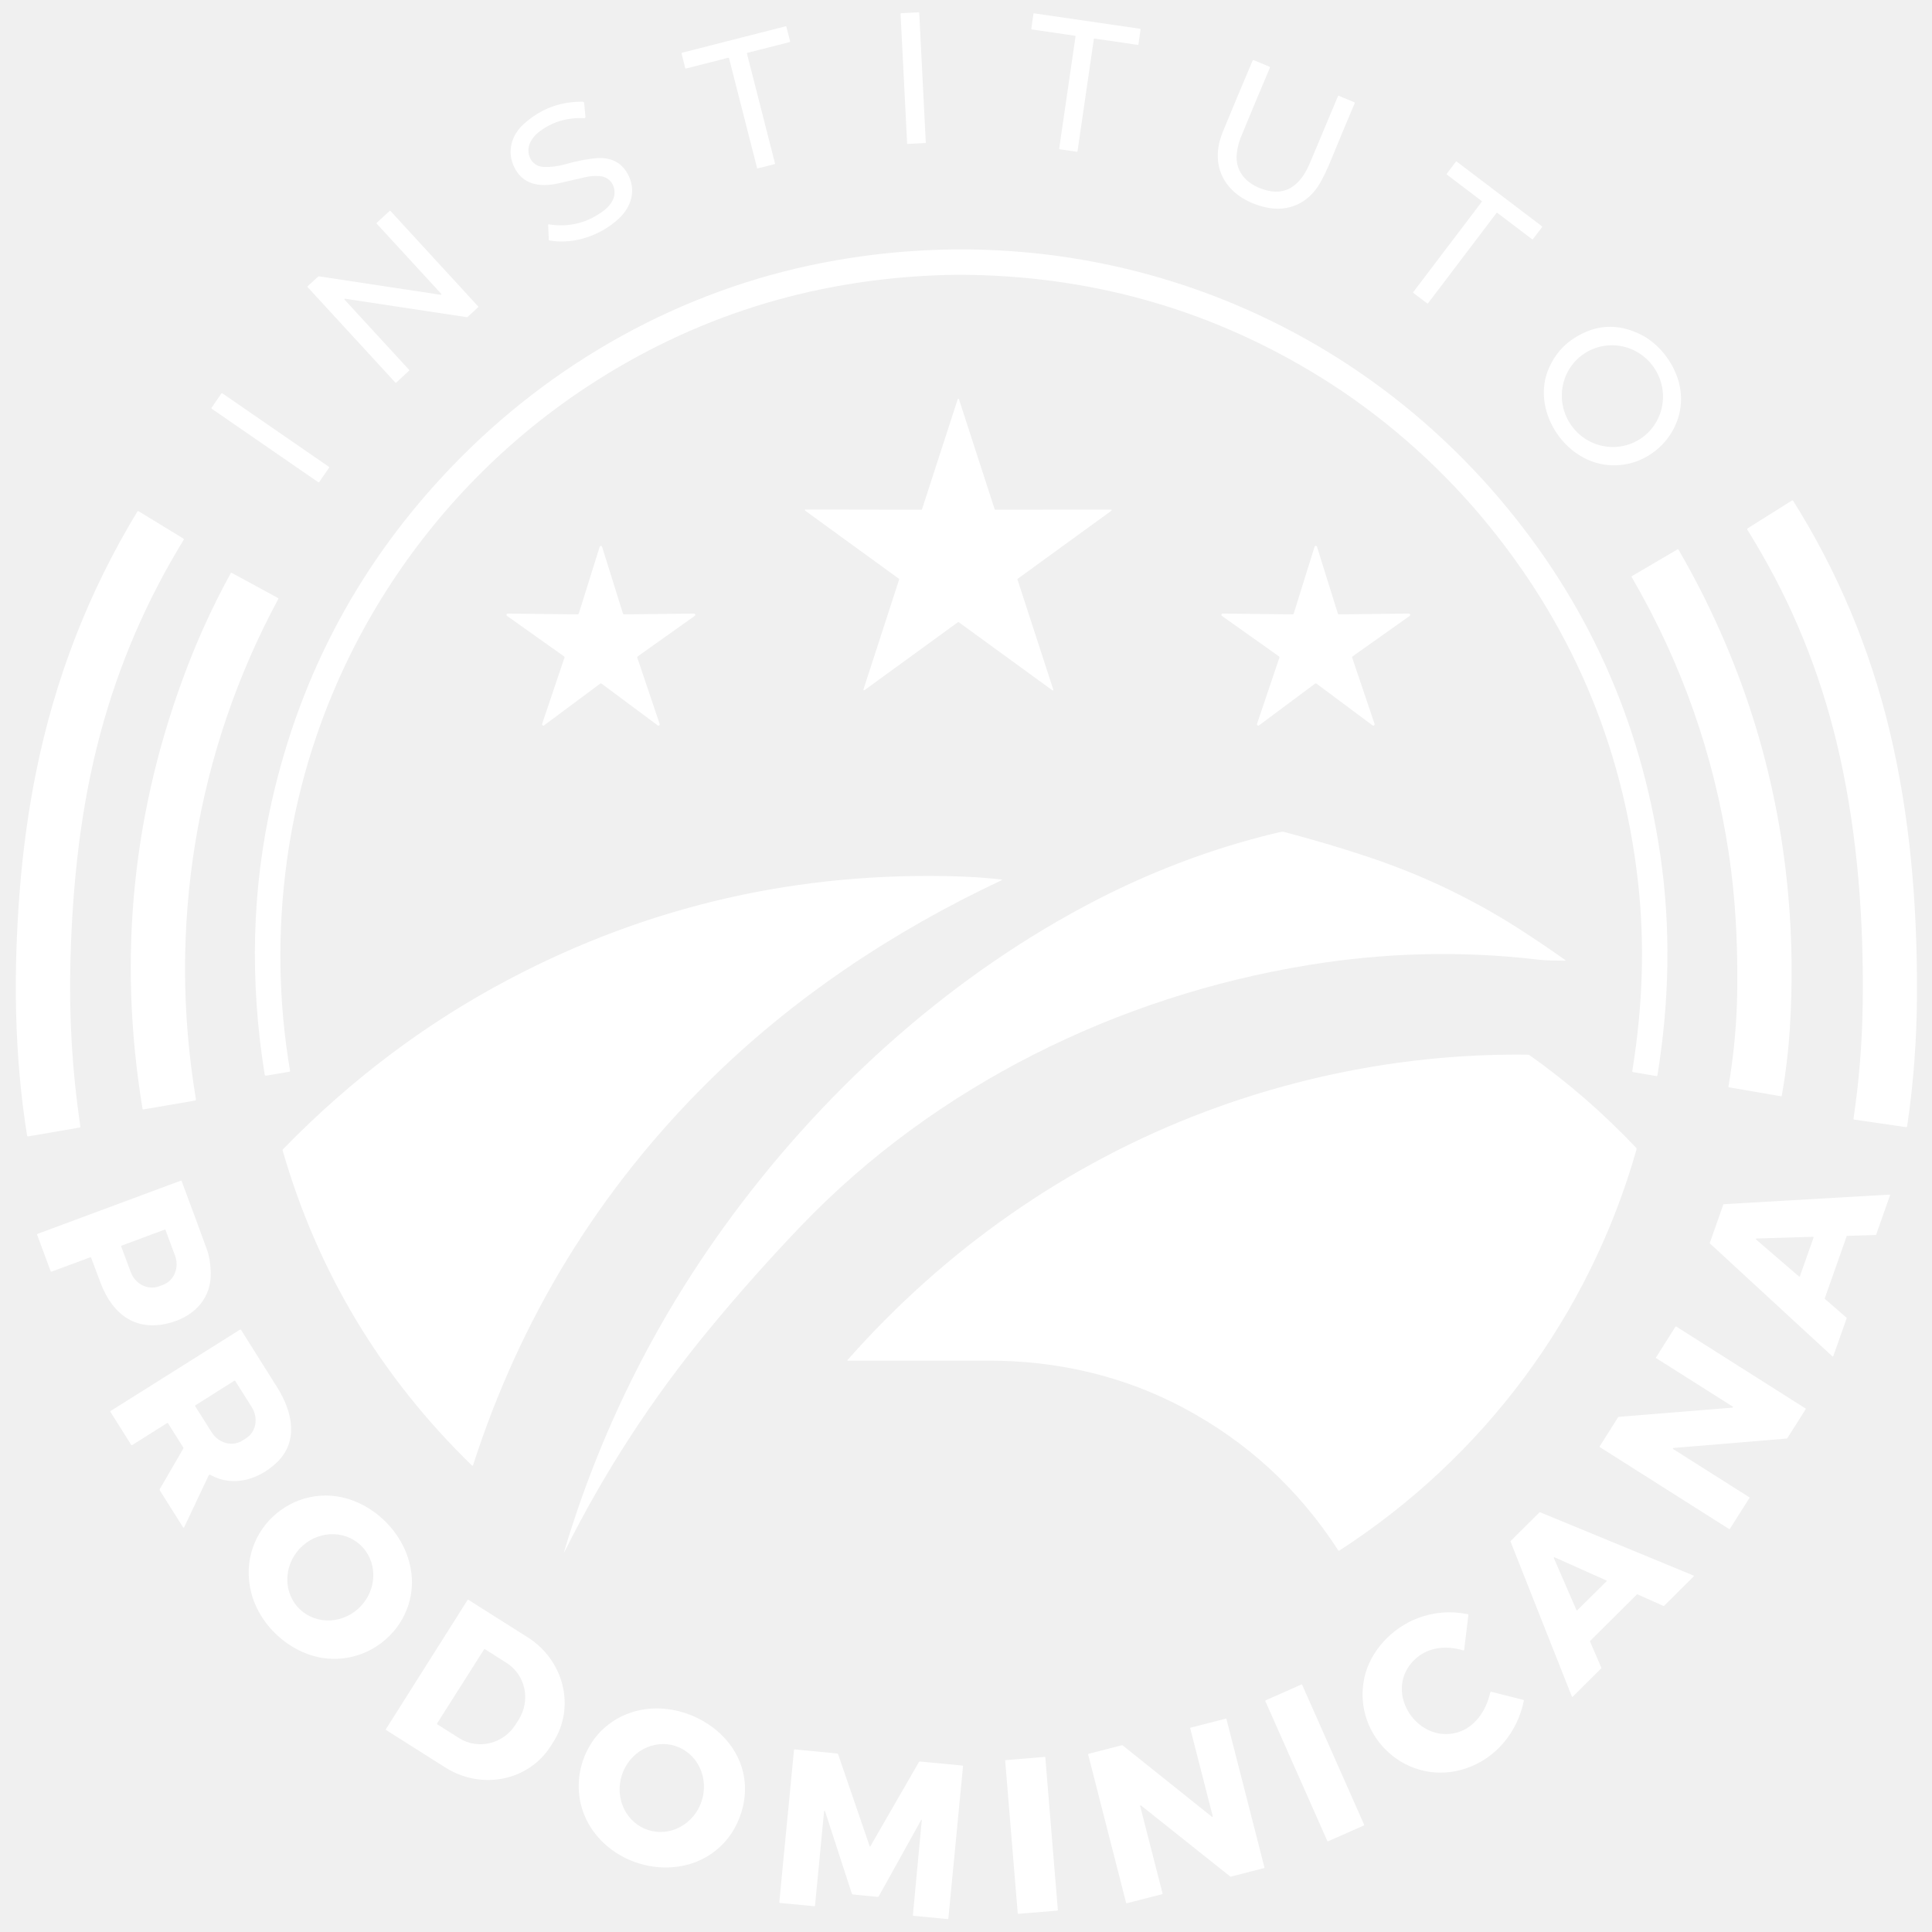
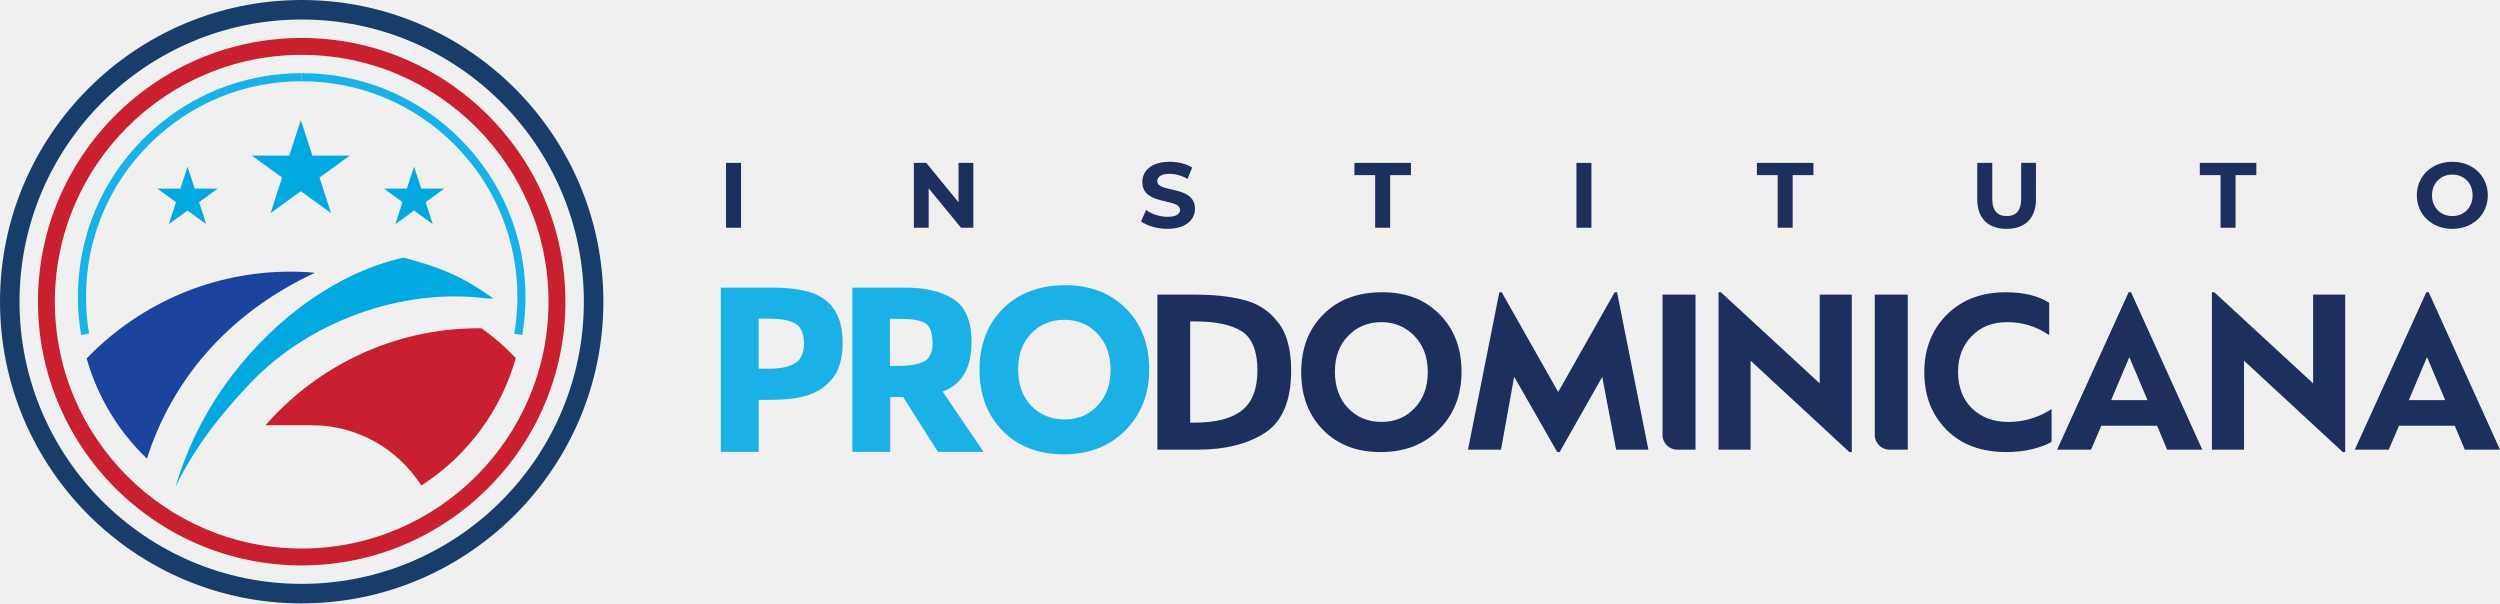
- <svg xmlns="http://www.w3.org/2000/svg" width="1000" height="1000" viewBox="0 0 1000 1000" fill="none">
-   <path d="M475.51 6.377L466.377 6.84C466.231 6.848 466.119 6.971 466.127 7.117L469.527 74.249C469.535 74.394 469.659 74.506 469.804 74.499L478.938 74.036C479.083 74.029 479.195 73.905 479.188 73.76L475.787 6.627C475.78 6.482 475.656 6.37 475.51 6.377Z" fill="white" />
-   <path d="M566.17 20.219L557.715 78.301C557.71 78.341 557.696 78.379 557.676 78.413C557.655 78.447 557.628 78.477 557.596 78.501C557.564 78.525 557.527 78.542 557.488 78.551C557.449 78.561 557.409 78.562 557.37 78.556L548.488 77.246C548.448 77.241 548.41 77.228 548.376 77.207C548.341 77.187 548.312 77.16 548.288 77.127C548.264 77.095 548.247 77.059 548.238 77.02C548.228 76.981 548.227 76.941 548.233 76.901L556.688 18.856C556.694 18.816 556.693 18.776 556.683 18.737C556.674 18.698 556.657 18.662 556.633 18.629C556.61 18.597 556.58 18.57 556.545 18.55C556.511 18.529 556.473 18.516 556.433 18.51L534.051 15.228C534.012 15.223 533.974 15.209 533.939 15.189C533.905 15.168 533.875 15.141 533.851 15.109C533.828 15.077 533.811 15.04 533.801 15.002C533.792 14.963 533.79 14.922 533.797 14.883L534.915 7.165C534.921 7.125 534.934 7.087 534.954 7.053C534.975 7.018 535.002 6.988 535.034 6.965C535.066 6.941 535.103 6.924 535.142 6.915C535.181 6.905 535.221 6.904 535.261 6.91L590.097 14.892C590.136 14.898 590.175 14.911 590.209 14.931C590.243 14.952 590.273 14.979 590.297 15.011C590.321 15.043 590.338 15.08 590.347 15.119C590.356 15.158 590.358 15.198 590.351 15.237L589.242 22.974C589.237 23.013 589.223 23.052 589.203 23.086C589.183 23.12 589.155 23.15 589.123 23.174C589.091 23.198 589.054 23.215 589.016 23.224C588.977 23.233 588.936 23.235 588.897 23.228L566.515 19.965C566.476 19.958 566.435 19.96 566.396 19.969C566.358 19.979 566.321 19.996 566.289 20.019C566.257 20.043 566.229 20.073 566.209 20.107C566.189 20.142 566.175 20.18 566.17 20.219Z" fill="white" />
-   <path d="M386.612 27.703L401.139 84.585C401.159 84.662 401.147 84.743 401.106 84.811C401.065 84.88 400.998 84.929 400.921 84.948L392.221 87.166C392.144 87.186 392.062 87.173 391.994 87.132C391.926 87.092 391.877 87.025 391.858 86.948L377.339 30.112C377.32 30.035 377.271 29.968 377.203 29.927C377.135 29.887 377.053 29.874 376.976 29.894L355.03 35.466C354.953 35.486 354.872 35.473 354.803 35.432C354.735 35.392 354.686 35.325 354.667 35.248L352.767 27.666C352.747 27.589 352.76 27.508 352.801 27.439C352.841 27.371 352.908 27.322 352.985 27.303L406.658 13.603C406.735 13.583 406.816 13.596 406.885 13.636C406.953 13.677 407.002 13.744 407.021 13.821L408.967 21.421C408.986 21.498 408.974 21.58 408.933 21.648C408.892 21.716 408.826 21.765 408.749 21.785L386.83 27.339C386.753 27.358 386.687 27.407 386.646 27.476C386.605 27.544 386.593 27.625 386.612 27.703Z" fill="white" />
-   <path d="M677.942 84.519C682.879 72.865 687.67 61.31 692.561 49.692C692.585 49.632 692.632 49.584 692.692 49.558C692.751 49.533 692.819 49.532 692.879 49.556L700.997 52.928C701.043 52.947 701.085 52.975 701.12 53.01C701.155 53.045 701.182 53.087 701.201 53.134C701.22 53.181 701.229 53.23 701.228 53.281C701.227 53.332 701.217 53.382 701.197 53.428C697.124 62.962 693.039 72.747 688.942 82.783C687.039 87.456 685.164 91.407 683.315 94.638C677.379 105.019 667.024 110.056 654.961 107.283C635.942 102.919 625.006 87.619 632.924 68.283C637.567 56.956 642.682 44.704 648.27 31.529C648.433 31.147 648.703 31.035 649.079 31.192L656.888 34.438C657.27 34.601 657.382 34.871 657.224 35.247C651.958 47.629 646.964 59.577 642.242 71.092C641.188 73.674 640.497 76.431 640.17 79.365C639.006 89.829 646.615 96.329 655.943 98.619C667.288 101.419 673.97 93.91 677.942 84.519Z" fill="white" />
-   <path d="M310.54 91.166C307.953 90.948 305.374 91.142 302.804 91.748C298.071 92.87 293.44 93.93 288.913 94.93C279.186 97.085 270.413 95.512 266.077 86.321C262.359 78.466 264.686 70.067 270.895 64.376C279.562 56.436 289.774 52.524 301.531 52.639C302.047 52.645 302.325 52.903 302.368 53.412L303.022 60.503C303.065 60.982 302.847 61.209 302.368 61.185C293.271 60.73 285.35 63.203 278.604 68.603C276.865 69.997 275.513 71.636 274.55 73.521C271.731 79.057 274.768 86.13 281.395 86.412C285.001 86.563 288.737 86.094 292.604 85.003C298.253 83.409 303.413 82.385 308.086 81.93C316.189 81.142 321.913 84.063 325.259 90.694C329.322 98.757 326.686 107.112 320.431 113.012C311.231 121.703 297.25 126.694 284.468 124.485C284.354 124.464 284.25 124.405 284.174 124.317C284.098 124.23 284.054 124.119 284.05 124.003L283.722 116.403C283.71 116.179 283.816 116.085 284.041 116.121C294.501 117.782 303.983 115.421 312.486 109.039C314.659 107.403 316.831 104.93 317.659 102.321C319.295 97.185 316.186 91.648 310.54 91.166Z" fill="white" />
-   <path d="M774.595 110.229L739.14 156.984C739.092 157.046 739.021 157.087 738.942 157.097C738.864 157.107 738.785 157.086 738.722 157.039L731.549 151.62C731.487 151.572 731.446 151.501 731.436 151.423C731.426 151.344 731.447 151.265 731.495 151.202L766.958 104.448C767.006 104.385 767.027 104.306 767.017 104.227C767.007 104.149 766.966 104.078 766.904 104.029L748.895 90.357C748.832 90.308 748.792 90.237 748.782 90.159C748.771 90.081 748.792 90.001 748.84 89.939L753.558 83.684C753.607 83.622 753.678 83.581 753.756 83.571C753.835 83.561 753.914 83.582 753.977 83.629L798.131 117.139C798.193 117.187 798.234 117.258 798.244 117.336C798.254 117.415 798.233 117.494 798.186 117.557L793.44 123.793C793.392 123.855 793.32 123.896 793.242 123.906C793.164 123.916 793.085 123.895 793.022 123.848L775.013 110.175C774.95 110.127 774.871 110.106 774.793 110.116C774.714 110.127 774.643 110.167 774.595 110.229Z" fill="white" />
-   <path d="M178.332 155.084L211.778 191.448C211.803 191.475 211.822 191.507 211.835 191.542C211.848 191.577 211.854 191.614 211.852 191.651C211.85 191.689 211.841 191.725 211.825 191.759C211.809 191.792 211.787 191.823 211.759 191.848L205.05 198.057C205.023 198.082 204.991 198.101 204.956 198.114C204.921 198.127 204.884 198.133 204.846 198.131C204.809 198.129 204.773 198.12 204.739 198.104C204.705 198.088 204.675 198.066 204.65 198.038L159.196 148.575C159.17 148.547 159.151 148.515 159.138 148.48C159.125 148.445 159.12 148.408 159.121 148.371C159.123 148.334 159.132 148.297 159.148 148.264C159.164 148.23 159.186 148.2 159.214 148.175L164.75 143.093C164.781 143.064 164.819 143.042 164.86 143.029C164.901 143.017 164.944 143.014 164.987 143.02L228.159 152.593C228.217 152.601 228.276 152.592 228.329 152.565C228.381 152.538 228.423 152.496 228.45 152.444C228.477 152.392 228.488 152.333 228.479 152.275C228.471 152.217 228.445 152.163 228.405 152.12L194.959 115.738C194.934 115.711 194.915 115.679 194.902 115.644C194.889 115.609 194.883 115.572 194.885 115.535C194.887 115.497 194.896 115.461 194.912 115.427C194.927 115.394 194.95 115.363 194.977 115.338L201.687 109.157C201.714 109.131 201.746 109.112 201.781 109.099C201.816 109.086 201.853 109.081 201.89 109.082C201.928 109.084 201.964 109.093 201.998 109.109C202.031 109.125 202.062 109.147 202.087 109.175L247.514 158.62C247.539 158.648 247.559 158.68 247.571 158.715C247.584 158.75 247.59 158.787 247.588 158.824C247.586 158.861 247.577 158.898 247.562 158.931C247.546 158.965 247.523 158.995 247.496 159.02L241.95 164.111C241.919 164.14 241.881 164.162 241.84 164.175C241.799 164.187 241.756 164.191 241.714 164.184L178.578 154.611C178.52 154.603 178.46 154.612 178.408 154.639C178.356 154.666 178.313 154.708 178.286 154.76C178.259 154.812 178.249 154.871 178.258 154.929C178.266 154.987 178.292 155.041 178.332 155.084Z" fill="white" />
-   <path d="M426.478 135.892C557.432 110.711 689.323 156.411 775.678 257.565C821.266 310.965 849.172 372.686 859.396 442.729C864.747 479.389 864.25 517.305 857.905 556.474C857.844 556.862 857.62 557.023 857.232 556.956L845.323 554.92C844.972 554.859 844.823 554.653 844.878 554.302C850.411 520.283 851.372 487.456 847.76 455.82C839.669 384.917 812.753 322.202 767.014 267.674C743.523 239.683 714.805 214.556 683.032 194.947C628.323 161.171 568.36 143.62 503.141 142.292C497.099 142.171 491.029 142.235 484.932 142.483C418.829 145.132 358.623 164.262 304.314 199.874C220.15 255.056 162.405 344.892 148.559 445.047C143.493 481.744 144.02 518.177 150.141 554.347C150.155 554.426 150.136 554.508 150.091 554.574C150.045 554.64 149.975 554.686 149.896 554.702L137.769 556.756C137.681 556.77 137.591 556.767 137.504 556.746C137.418 556.726 137.336 556.688 137.265 556.636C137.193 556.583 137.132 556.517 137.086 556.441C137.04 556.365 137.009 556.28 136.996 556.193C129.147 507.241 130.411 459.923 140.787 414.238C155.829 348.02 186.866 290.432 233.896 241.474C285.578 187.665 352.587 150.102 426.478 135.892Z" fill="white" />
-   <path d="M801.86 190.183C804.787 183.704 809.148 178.616 814.941 174.919C825.978 167.889 837.372 167.28 849.123 173.092C858.432 177.701 866.105 187.301 868.932 197.756C875.16 220.801 855.696 242.756 832.378 240.719C809.305 238.701 792.132 211.683 801.86 190.183ZM847.942 227.816C853.914 224.312 858.234 218.551 859.951 211.802C861.668 205.052 860.642 197.867 857.097 191.825C855.342 188.834 853.022 186.214 850.269 184.114C847.516 182.015 844.384 180.477 841.052 179.589C837.72 178.7 834.253 178.479 830.849 178.937C827.445 179.395 824.171 180.524 821.214 182.259C815.241 185.763 810.921 191.524 809.204 198.273C807.487 205.023 808.514 212.208 812.058 218.25C813.813 221.241 816.134 223.861 818.887 225.961C821.64 228.06 824.772 229.598 828.104 230.487C831.436 231.375 834.903 231.596 838.307 231.138C841.71 230.68 844.984 229.551 847.942 227.816Z" fill="white" />
-   <path d="M170.209 241.602L115.103 203.588C114.93 203.468 114.692 203.512 114.572 203.685L109.503 211.034C109.383 211.207 109.427 211.445 109.6 211.565L164.706 249.579C164.879 249.699 165.117 249.656 165.237 249.482L170.306 242.134C170.426 241.96 170.382 241.722 170.209 241.602Z" fill="white" />
-   <path d="M477.222 263.618L495.731 206.564C495.753 206.502 495.794 206.448 495.848 206.41C495.901 206.372 495.966 206.352 496.031 206.352C496.097 206.352 496.161 206.372 496.215 206.41C496.269 206.448 496.31 206.502 496.331 206.564L514.841 263.6C514.861 263.663 514.902 263.718 514.955 263.757C515.009 263.797 515.074 263.818 515.141 263.818L575.068 263.773C575.135 263.773 575.2 263.794 575.254 263.833C575.308 263.872 575.349 263.927 575.37 263.99C575.391 264.054 575.391 264.122 575.372 264.186C575.352 264.25 575.312 264.305 575.259 264.346L526.759 299.582C526.704 299.621 526.663 299.676 526.642 299.74C526.621 299.804 526.62 299.872 526.641 299.936L545.186 356.936C545.21 357.001 545.212 357.072 545.192 357.138C545.173 357.204 545.132 357.261 545.077 357.302C545.022 357.343 544.954 357.365 544.886 357.365C544.817 357.364 544.75 357.342 544.695 357.3L496.222 322.036C496.167 321.995 496.1 321.973 496.031 321.973C495.963 321.973 495.896 321.995 495.841 322.036L447.386 357.282C447.331 357.324 447.264 357.346 447.195 357.347C447.127 357.347 447.06 357.325 447.004 357.284C446.949 357.243 446.908 357.185 446.889 357.119C446.869 357.053 446.871 356.983 446.895 356.918L465.404 299.918C465.424 299.854 465.424 299.785 465.403 299.722C465.381 299.658 465.341 299.603 465.286 299.564L416.741 264.309C416.687 264.269 416.648 264.213 416.628 264.15C416.608 264.086 416.609 264.017 416.63 263.954C416.651 263.891 416.691 263.836 416.745 263.797C416.8 263.757 416.865 263.736 416.931 263.736L476.922 263.836C476.989 263.836 477.054 263.815 477.107 263.776C477.161 263.736 477.201 263.681 477.222 263.618Z" fill="white" />
-   <path d="M928.078 259.146C951.16 295.8 967.869 335.755 978.042 378.155C988.66 422.446 992.405 468.255 992.223 514.673C992.132 537.97 990.439 560.713 987.142 582.9C987.087 583.282 986.869 583.446 986.487 583.391L959.842 579.528C959.484 579.479 959.332 579.276 959.387 578.919C962.272 559.531 963.854 539.797 964.133 519.719C964.723 476.691 961.569 433.428 952.332 391.646C943.999 353.949 930.448 318.837 911.678 286.31C909.387 282.346 906.978 278.313 904.451 274.21C904.257 273.894 904.317 273.637 904.632 273.437L927.569 259.028C927.609 259.002 927.654 258.984 927.702 258.976C927.749 258.968 927.798 258.969 927.845 258.98C927.893 258.991 927.938 259.011 927.978 259.04C928.017 259.068 928.052 259.104 928.078 259.146Z" fill="white" />
-   <path d="M18.653 399.728C28.371 351.446 45.825 306.41 71.062 264.837C71.243 264.534 71.486 264.473 71.789 264.655L94.853 278.719C94.915 278.757 94.969 278.807 95.011 278.866C95.054 278.925 95.085 278.992 95.102 279.063C95.119 279.134 95.121 279.207 95.11 279.279C95.098 279.351 95.073 279.42 95.034 279.482C75.853 310.755 61.507 344.082 51.998 379.464C41.707 417.773 37.544 457.11 36.462 497.119C35.674 526.119 37.383 554.782 41.589 583.11C41.631 583.394 41.51 583.564 41.225 583.619L14.653 588.182C14.283 588.243 14.068 588.091 14.007 587.728C7.353 546.082 6.862 503.6 10.216 460.982C11.895 439.728 14.707 419.31 18.653 399.728Z" fill="white" />
-   <path d="M323.057 317.992L359.211 317.592C359.352 317.588 359.49 317.63 359.605 317.711C359.72 317.792 359.805 317.908 359.849 318.042C359.893 318.176 359.893 318.32 359.848 318.453C359.804 318.587 359.717 318.702 359.602 318.783L330.12 339.71C330.006 339.79 329.921 339.905 329.877 340.038C329.833 340.17 329.832 340.313 329.875 340.446L341.429 374.71C341.477 374.843 341.48 374.988 341.438 375.124C341.396 375.259 341.311 375.377 341.196 375.46C341.082 375.543 340.943 375.586 340.802 375.584C340.66 375.581 340.523 375.533 340.411 375.446L311.402 353.874C311.289 353.789 311.152 353.744 311.011 353.744C310.87 353.744 310.733 353.789 310.62 353.874L281.611 375.446C281.499 375.533 281.362 375.581 281.221 375.584C281.079 375.586 280.941 375.543 280.826 375.46C280.711 375.377 280.627 375.259 280.585 375.124C280.543 374.988 280.546 374.843 280.593 374.71L292.148 340.446C292.191 340.313 292.19 340.17 292.146 340.038C292.102 339.905 292.016 339.79 291.902 339.71L262.42 318.783C262.305 318.702 262.219 318.587 262.174 318.453C262.13 318.32 262.129 318.176 262.173 318.042C262.217 317.908 262.303 317.792 262.418 317.711C262.533 317.63 262.671 317.588 262.811 317.592L298.966 317.992C299.106 317.992 299.243 317.947 299.356 317.864C299.469 317.78 299.552 317.662 299.593 317.528L310.384 283.028C310.424 282.893 310.507 282.775 310.62 282.69C310.733 282.606 310.87 282.561 311.011 282.561C311.152 282.561 311.289 282.606 311.402 282.69C311.515 282.775 311.598 282.893 311.638 283.028L322.429 317.528C322.47 317.662 322.553 317.78 322.666 317.864C322.779 317.947 322.916 317.992 323.057 317.992Z" fill="white" />
-   <path d="M693.103 317.992L729.23 317.583C729.373 317.582 729.512 317.626 729.628 317.709C729.744 317.792 729.831 317.91 729.876 318.046C729.92 318.182 729.92 318.328 729.876 318.464C729.832 318.6 729.746 318.718 729.63 318.801L700.157 339.701C700.04 339.785 699.953 339.905 699.908 340.043C699.864 340.18 699.865 340.328 699.912 340.465L711.466 374.692C711.511 374.828 711.512 374.974 711.469 375.11C711.425 375.246 711.339 375.364 711.224 375.448C711.109 375.532 710.97 375.577 710.827 375.577C710.684 375.577 710.545 375.531 710.43 375.447L681.448 353.874C681.332 353.789 681.192 353.742 681.048 353.742C680.904 353.742 680.764 353.789 680.648 353.874L651.666 375.447C651.551 375.531 651.412 375.577 651.27 375.577C651.127 375.577 650.988 375.532 650.873 375.448C650.757 375.364 650.672 375.246 650.628 375.11C650.584 374.974 650.585 374.828 650.63 374.692L662.185 340.465C662.231 340.328 662.232 340.18 662.188 340.043C662.144 339.905 662.057 339.785 661.939 339.701L632.466 318.801C632.351 318.718 632.265 318.6 632.22 318.464C632.176 318.328 632.177 318.182 632.221 318.046C632.266 317.91 632.352 317.792 632.468 317.709C632.584 317.626 632.724 317.582 632.867 317.583L668.994 317.992C669.137 317.994 669.276 317.949 669.392 317.866C669.508 317.783 669.595 317.665 669.639 317.529L680.403 283.038C680.444 282.898 680.529 282.776 680.645 282.689C680.762 282.602 680.903 282.555 681.048 282.555C681.194 282.555 681.335 282.602 681.451 282.689C681.568 282.776 681.653 282.898 681.694 283.038L692.457 317.529C692.502 317.665 692.588 317.783 692.704 317.866C692.82 317.949 692.96 317.994 693.103 317.992Z" fill="white" />
-   <path d="M894.75 441.238C887.053 390.456 870.314 342.929 844.532 298.656C844.489 298.581 844.477 298.492 844.499 298.409C844.521 298.326 844.576 298.254 844.65 298.211L868.314 284.347C868.352 284.324 868.394 284.309 868.438 284.302C868.482 284.296 868.527 284.298 868.57 284.309C868.613 284.32 868.654 284.34 868.689 284.366C868.725 284.393 868.755 284.427 868.777 284.465C900.892 339.968 919.814 399.359 925.541 462.638C927.644 485.795 927.917 509.341 926.359 533.274C925.638 544.389 924.271 555.665 922.259 567.102C922.251 567.152 922.234 567.2 922.207 567.243C922.181 567.287 922.146 567.325 922.106 567.354C922.065 567.384 922.019 567.405 921.97 567.416C921.922 567.427 921.872 567.429 921.823 567.42L894.914 562.792C894.871 562.786 894.829 562.771 894.792 562.748C894.755 562.725 894.723 562.696 894.697 562.661C894.672 562.627 894.654 562.587 894.644 562.546C894.634 562.504 894.633 562.461 894.641 562.42C897.568 545.371 899.096 528.053 899.223 510.465C899.386 487.292 898.286 464.583 894.75 441.238Z" fill="white" />
-   <path d="M97.305 344.238C103.626 327.88 111.029 311.983 119.514 296.547C119.528 296.52 119.547 296.497 119.571 296.478C119.594 296.459 119.621 296.445 119.649 296.437C119.678 296.429 119.708 296.426 119.738 296.429C119.768 296.432 119.797 296.441 119.823 296.456L143.923 309.547C143.962 309.566 143.996 309.594 144.024 309.627C144.052 309.661 144.073 309.7 144.086 309.743C144.099 309.785 144.103 309.83 144.098 309.874C144.094 309.918 144.08 309.962 144.059 310.001C101.332 389.174 86.505 480.183 101.423 569.01C101.484 569.368 101.335 569.577 100.977 569.638L74.341 574.21C74.008 574.265 73.814 574.125 73.759 573.792C60.765 495.028 68.614 418.51 97.305 344.238Z" fill="white" />
-   <path d="M707.333 443.265C735.66 452.647 762.188 465.21 787.469 481.547C795.075 486.468 802.6 491.556 810.042 496.81C810.448 497.095 810.403 497.238 809.906 497.238C805.124 497.192 800.551 497.238 795.815 496.674C756.682 492.05 717.106 493.001 677.088 499.528C578.406 515.628 484.033 562.128 414.651 634.501C398.282 651.58 382.388 669.462 366.969 688.147C337.739 723.571 312.876 761.792 292.379 802.81C291.882 803.798 291.794 803.765 292.115 802.71C310.321 741.892 338.033 685.771 375.251 634.347C424.179 566.747 488.079 508.228 561.297 469.092C593.969 451.632 627.718 438.822 662.542 430.665C663.288 430.492 663.997 430.438 664.733 430.638C679.557 434.553 693.757 438.762 707.333 443.265Z" fill="white" />
-   <path d="M518.349 455.646C461.831 482.2 409.877 516.955 366.122 560.382C309.825 616.261 269.407 682.246 244.867 758.337C244.74 758.731 244.528 758.782 244.231 758.491C197.116 712.673 164.489 658.407 146.349 595.691C146.3 595.526 146.295 595.351 146.337 595.183C146.378 595.015 146.464 594.861 146.586 594.737C181.519 558.84 220.41 529.585 263.258 506.973C335.864 468.658 413.777 450.888 496.995 453.664C504.255 453.906 511.352 454.434 518.286 455.246C518.77 455.307 518.792 455.44 518.349 455.646Z" fill="white" />
-   <path d="M847.048 595.001C822.63 680.865 768.103 754.21 693.176 802.619C693.138 802.644 693.096 802.662 693.052 802.67C693.008 802.679 692.962 802.679 692.918 802.669C692.874 802.66 692.832 802.642 692.795 802.616C692.758 802.59 692.727 802.557 692.703 802.519C672.23 770.822 645.46 746.189 612.394 728.619C581.63 712.274 547.421 704.228 511.848 704.274C487.945 704.31 463.606 704.316 438.83 704.292C438.79 704.291 438.752 704.279 438.719 704.257C438.686 704.235 438.659 704.204 438.643 704.168C438.627 704.132 438.621 704.092 438.627 704.053C438.633 704.013 438.65 703.976 438.676 703.946C489.276 646.637 552.394 602.301 623.721 575.455C677.021 555.392 734.057 545.155 790.894 545.91C791.203 545.916 791.485 546.01 791.739 546.192C811.46 560.155 829.818 576.104 846.812 594.037C847.073 594.316 847.151 594.637 847.048 595.001Z" fill="white" />
-   <path d="M47.194 651.037C47.155 650.934 47.077 650.85 46.977 650.804C46.876 650.758 46.761 650.754 46.658 650.792L26.758 658.174C26.65 658.214 26.53 658.209 26.424 658.159C26.318 658.11 26.236 658.02 26.194 657.91L19.24 639.21C19.219 639.154 19.209 639.094 19.211 639.034C19.213 638.975 19.227 638.916 19.251 638.862C19.276 638.808 19.311 638.759 19.354 638.719C19.397 638.679 19.448 638.648 19.503 638.628L93.712 611.065C93.758 611.047 93.809 611.049 93.855 611.069C93.9 611.09 93.937 611.127 93.958 611.174C98.34 622.871 102.727 634.743 107.121 646.792C108.267 649.925 108.921 653.795 109.085 658.401C109.549 671.465 101.203 680.728 89.067 684.383C70.831 689.883 58.412 680.719 52.103 664.137C50.388 659.64 48.752 655.274 47.194 651.037ZM85.203 636.456L62.967 644.728C62.921 644.744 62.879 644.77 62.843 644.802C62.807 644.835 62.779 644.875 62.758 644.919C62.738 644.963 62.727 645.01 62.725 645.059C62.723 645.107 62.731 645.156 62.749 645.201L67.694 658.483C68.799 661.454 70.963 663.894 73.709 665.264C76.456 666.635 79.56 666.825 82.34 665.792L84.303 665.065C85.68 664.552 86.935 663.755 87.997 662.718C89.059 661.682 89.908 660.426 90.494 659.023C91.08 657.62 91.392 656.097 91.412 654.541C91.432 652.985 91.161 651.427 90.612 649.956L85.676 636.674C85.66 636.628 85.635 636.586 85.602 636.55C85.569 636.514 85.53 636.485 85.486 636.465C85.442 636.445 85.394 636.433 85.345 636.432C85.297 636.43 85.249 636.438 85.203 636.456Z" fill="white" />
-   <path d="M955.825 639.884L944.498 672.02C944.479 672.074 944.476 672.132 944.491 672.187C944.505 672.243 944.537 672.292 944.58 672.329L955.743 682.029C955.787 682.066 955.818 682.116 955.832 682.171C955.847 682.226 955.845 682.285 955.825 682.338L948.907 701.938C948.892 701.983 948.865 702.023 948.83 702.055C948.794 702.087 948.752 702.11 948.705 702.12C948.659 702.131 948.611 702.13 948.565 702.118C948.519 702.105 948.477 702.081 948.444 702.047L885.062 643.62C885.022 643.583 884.994 643.534 884.981 643.481C884.968 643.428 884.971 643.372 884.989 643.32L891.98 623.475C892 623.423 892.034 623.378 892.08 623.345C892.125 623.313 892.179 623.295 892.234 623.293L977.98 618.338C978.026 618.336 978.072 618.345 978.114 618.364C978.156 618.384 978.192 618.413 978.22 618.45C978.248 618.487 978.266 618.53 978.273 618.575C978.281 618.621 978.277 618.667 978.262 618.711L971.098 639.047C971.08 639.101 971.046 639.148 971 639.182C970.955 639.216 970.9 639.236 970.844 639.238L956.08 639.693C956.023 639.695 955.969 639.715 955.923 639.749C955.878 639.783 955.844 639.83 955.825 639.884ZM931.134 660.684C931.173 660.716 931.219 660.738 931.268 660.749C931.317 660.76 931.367 660.758 931.416 660.745C931.464 660.731 931.508 660.706 931.545 660.672C931.581 660.638 931.609 660.595 931.625 660.547L938.698 640.575C938.714 640.528 938.719 640.477 938.711 640.428C938.704 640.379 938.684 640.332 938.655 640.292C938.625 640.252 938.587 640.219 938.542 640.197C938.497 640.175 938.448 640.164 938.398 640.166L909.171 641.056C909.11 641.06 909.052 641.081 909.003 641.118C908.955 641.154 908.918 641.204 908.898 641.261C908.877 641.319 908.874 641.381 908.889 641.44C908.903 641.499 908.935 641.552 908.98 641.593L931.134 660.684Z" fill="white" />
-   <path d="M896.839 728.038L857.257 702.992C857.223 702.971 857.194 702.943 857.171 702.91C857.148 702.878 857.132 702.841 857.124 702.802C857.115 702.763 857.115 702.723 857.122 702.684C857.129 702.645 857.144 702.607 857.166 702.574L867.202 686.71C867.223 686.677 867.251 686.648 867.284 686.625C867.316 686.602 867.353 686.586 867.392 686.577C867.431 686.569 867.471 686.568 867.51 686.575C867.55 686.583 867.587 686.598 867.62 686.619L934.511 729.01C934.545 729.032 934.574 729.059 934.597 729.092C934.62 729.125 934.636 729.161 934.644 729.2C934.653 729.239 934.654 729.28 934.646 729.319C934.639 729.358 934.624 729.395 934.602 729.428L925.084 744.447C925.059 744.485 925.026 744.518 924.986 744.541C924.947 744.565 924.902 744.579 924.857 744.583L866.148 749.465C866.084 749.469 866.024 749.494 865.976 749.535C865.927 749.576 865.893 749.631 865.878 749.692C865.862 749.754 865.867 749.819 865.891 749.878C865.915 749.936 865.957 749.986 866.011 750.019L905.402 774.956C905.436 774.977 905.465 775.005 905.488 775.037C905.511 775.07 905.527 775.107 905.535 775.146C905.544 775.185 905.544 775.225 905.537 775.264C905.53 775.303 905.515 775.341 905.493 775.374L895.384 791.319C895.363 791.353 895.335 791.382 895.302 791.405C895.27 791.428 895.233 791.444 895.194 791.453C895.155 791.461 895.115 791.462 895.076 791.454C895.036 791.447 894.999 791.432 894.966 791.41L828.093 749.038C828.059 749.016 828.03 748.989 828.007 748.956C827.985 748.923 827.968 748.886 827.96 748.848C827.951 748.809 827.951 748.768 827.958 748.729C827.965 748.69 827.98 748.653 828.002 748.619L837.566 733.501C837.591 733.463 837.624 733.43 837.664 733.407C837.703 733.383 837.747 733.369 837.793 733.365L896.702 728.592C896.765 728.588 896.826 728.563 896.874 728.522C896.923 728.481 896.957 728.426 896.972 728.364C896.987 728.303 896.983 728.238 896.959 728.179C896.935 728.121 896.893 728.071 896.839 728.038Z" fill="white" />
-   <path d="M107.975 763.737L95.329 790.501C95.303 790.555 95.263 790.601 95.212 790.635C95.161 790.668 95.103 790.687 95.042 790.69C94.982 790.693 94.921 790.679 94.868 790.651C94.815 790.622 94.77 790.58 94.739 790.528L82.73 771.437C82.664 771.33 82.628 771.207 82.626 771.082C82.625 770.957 82.657 770.835 82.721 770.728L94.802 749.891C94.954 749.637 94.951 749.382 94.793 749.128L87.002 736.719C86.947 736.631 86.859 736.57 86.757 736.548C86.654 736.525 86.547 736.544 86.457 736.601L68.448 747.955C68.217 748.094 68.029 748.052 67.884 747.828L57.193 730.837C57.165 730.793 57.145 730.745 57.136 730.694C57.126 730.643 57.127 730.59 57.138 730.539C57.149 730.489 57.17 730.441 57.2 730.398C57.229 730.355 57.267 730.319 57.311 730.291L124.248 688.201C124.33 688.15 124.428 688.134 124.522 688.156C124.616 688.178 124.697 688.237 124.748 688.319C130.911 698.125 137.175 708.085 143.539 718.201C151.266 730.501 154.893 746.001 143.157 757.091C133.866 765.855 120.675 769.928 108.92 763.428C108.496 763.198 108.181 763.301 107.975 763.737ZM121.266 714.673L101.148 727.391C101.109 727.416 101.076 727.449 101.05 727.486C101.024 727.524 101.006 727.567 100.997 727.611C100.988 727.656 100.987 727.703 100.996 727.747C101.005 727.792 101.022 727.835 101.048 727.873L109.611 741.419C111.319 744.118 113.945 746.082 116.911 746.878C119.878 747.674 122.942 747.238 125.43 745.664L127.366 744.446C128.599 743.667 129.653 742.632 130.468 741.4C131.283 740.169 131.844 738.764 132.117 737.268C132.391 735.771 132.372 734.211 132.062 732.677C131.752 731.143 131.157 729.665 130.311 728.328L121.748 714.782C121.724 714.743 121.692 714.709 121.655 714.682C121.617 714.656 121.575 714.637 121.53 714.626C121.485 714.616 121.438 714.615 121.393 714.623C121.348 714.631 121.305 714.648 121.266 714.673Z" fill="white" />
-   <path d="M186.122 778.128C200.085 784.71 211.131 798.628 212.958 814.428C215.858 839.473 194.412 860.555 169.694 858.473C151.494 856.946 134.676 842.201 130.103 824.619C121.431 791.282 154.867 763.382 186.122 778.128ZM155.38 833.133C157.467 835.079 159.937 836.574 162.648 837.532C165.359 838.49 168.259 838.892 171.182 838.716C174.105 838.54 176.993 837.789 179.683 836.505C182.373 835.222 184.81 833.432 186.857 831.237C188.904 829.042 190.52 826.485 191.613 823.712C192.705 820.94 193.253 818.006 193.225 815.078C193.197 812.149 192.593 809.285 191.448 806.647C190.304 804.009 188.641 801.65 186.554 799.704C184.467 797.758 181.998 796.264 179.286 795.306C176.575 794.348 173.675 793.946 170.752 794.122C167.829 794.298 164.941 795.049 162.251 796.332C159.561 797.615 157.124 799.406 155.077 801.601C153.03 803.796 151.414 806.353 150.321 809.125C149.229 811.898 148.681 814.832 148.709 817.76C148.738 820.688 149.341 823.553 150.486 826.191C151.63 828.828 153.294 831.188 155.38 833.133Z" fill="white" />
-   <path d="M823.013 849.657L828.849 863.212C828.873 863.264 828.88 863.323 828.87 863.379C828.86 863.436 828.834 863.488 828.795 863.53L814.058 878.203C814.024 878.236 813.982 878.26 813.936 878.274C813.89 878.287 813.842 878.289 813.795 878.279C813.749 878.269 813.705 878.248 813.668 878.217C813.632 878.186 813.603 878.147 813.586 878.103L781.858 797.93C781.836 797.877 781.83 797.818 781.842 797.761C781.853 797.705 781.881 797.653 781.922 797.612L796.831 782.803C796.872 782.762 796.924 782.734 796.98 782.722C797.037 782.711 797.096 782.717 797.149 782.739L876.54 815.494C876.584 815.512 876.622 815.542 876.652 815.579C876.682 815.616 876.702 815.659 876.711 815.706C876.72 815.753 876.717 815.801 876.703 815.846C876.689 815.892 876.665 815.933 876.631 815.966L861.331 831.175C861.288 831.217 861.234 831.244 861.176 831.254C861.117 831.264 861.057 831.255 861.004 831.23L847.558 825.239C847.505 825.214 847.445 825.205 847.386 825.215C847.328 825.225 847.273 825.252 847.231 825.294L823.067 849.339C823.028 849.381 823.002 849.433 822.992 849.49C822.982 849.547 822.989 849.605 823.013 849.657ZM815.958 833.366C815.976 833.407 816.004 833.443 816.039 833.471C816.074 833.499 816.115 833.518 816.159 833.526C816.203 833.534 816.249 833.531 816.291 833.518C816.334 833.504 816.373 833.48 816.404 833.448L831.531 818.475C831.561 818.444 831.583 818.406 831.596 818.365C831.608 818.323 831.61 818.279 831.602 818.236C831.594 818.194 831.576 818.153 831.55 818.119C831.523 818.085 831.489 818.057 831.449 818.039L804.622 806.048C804.571 806.024 804.514 806.016 804.458 806.025C804.403 806.035 804.351 806.062 804.311 806.101C804.272 806.141 804.245 806.193 804.236 806.248C804.226 806.304 804.234 806.361 804.258 806.412L815.958 833.366Z" fill="white" />
-   <path d="M242.022 828.128C242.06 828.067 242.12 828.023 242.19 828.006C242.26 827.989 242.334 828 242.395 828.037L273.168 847.492C277.622 850.307 281.501 853.937 284.583 858.172C287.665 862.408 289.89 867.166 291.131 872.176C292.372 877.187 292.605 882.35 291.816 887.372C291.026 892.394 289.231 897.177 286.532 901.446L285.032 903.81C282.333 908.08 278.783 911.753 274.585 914.621C270.387 917.488 265.622 919.493 260.564 920.521C255.506 921.55 250.252 921.581 245.104 920.613C239.956 919.646 235.013 917.698 230.559 914.882L199.795 895.428C199.736 895.389 199.694 895.328 199.678 895.258C199.663 895.189 199.676 895.116 199.713 895.055L242.022 828.128ZM250.532 853.764L226.268 891.992C226.241 892.034 226.223 892.081 226.214 892.131C226.205 892.18 226.207 892.231 226.218 892.28C226.229 892.329 226.249 892.375 226.278 892.416C226.307 892.457 226.344 892.492 226.386 892.519L237.586 899.628C242.282 902.608 248.002 903.55 253.486 902.247C258.971 900.945 263.771 897.504 266.832 892.682L268.422 890.182C269.939 887.794 270.982 885.138 271.492 882.366C272.002 879.595 271.97 876.762 271.397 874.029C270.823 871.296 269.721 868.717 268.151 866.44C266.582 864.162 264.576 862.231 262.25 860.755L251.059 853.646C251.016 853.619 250.969 853.601 250.92 853.592C250.87 853.584 250.82 853.585 250.771 853.596C250.722 853.607 250.675 853.627 250.634 853.656C250.593 853.685 250.558 853.722 250.532 853.764Z" fill="white" />
-   <path d="M730.387 860.957C716.932 877.175 733.923 902.22 753.996 896.811C763.377 894.284 769.341 885.275 771.341 876.029C771.354 875.967 771.379 875.908 771.415 875.856C771.451 875.804 771.498 875.76 771.553 875.726C771.607 875.692 771.668 875.669 771.731 875.659C771.795 875.648 771.86 875.651 771.923 875.666L788.486 879.866C788.576 879.887 788.654 879.943 788.703 880.021C788.752 880.099 788.769 880.194 788.75 880.284C785.468 896.329 774.632 909.857 759.05 915.22C728.823 925.62 699.841 899.011 706.123 868.711C709.068 854.52 720.668 842.429 734.15 837.439C742.441 834.372 750.968 833.726 759.732 835.502C759.826 835.522 759.91 835.577 759.966 835.654C760.021 835.732 760.045 835.827 760.032 835.92L757.859 853.848C757.817 854.187 757.632 854.308 757.305 854.211C747.377 851.275 737.15 852.811 730.387 860.957Z" fill="white" />
-   <path d="M673.642 871.875L655.041 880.117C654.917 880.172 654.861 880.317 654.916 880.441L687.047 952.95C687.102 953.074 687.247 953.13 687.371 953.075L705.972 944.832C706.096 944.777 706.152 944.632 706.097 944.508L673.966 872C673.911 871.876 673.766 871.82 673.642 871.875Z" fill="white" />
-   <path d="M312.259 894.864C341.896 867.755 396.196 896.628 383.814 937.791C378.859 954.246 365.123 965.237 347.932 966.482C321.777 968.382 296.85 947.773 299.759 920.11C300.741 910.755 305.323 901.21 312.259 894.864ZM335.438 947.206C340.913 948.995 346.912 948.422 352.116 945.611C357.319 942.801 361.301 937.985 363.185 932.221C364.117 929.367 364.507 926.366 364.332 923.391C364.156 920.415 363.418 917.522 362.161 914.877C360.904 912.233 359.151 909.888 357.004 907.977C354.856 906.067 352.355 904.627 349.644 903.741C344.169 901.952 338.17 902.525 332.967 905.335C327.763 908.145 323.782 912.962 321.898 918.726C320.965 921.58 320.575 924.58 320.751 927.556C320.926 930.532 321.664 933.425 322.921 936.069C324.179 938.714 325.931 941.058 328.079 942.969C330.226 944.88 332.727 946.32 335.438 947.206Z" fill="white" />
-   <path d="M601.533 980.418L583.224 985.118C583.187 985.128 583.149 985.13 583.111 985.125C583.073 985.12 583.036 985.107 583.003 985.087C582.971 985.068 582.942 985.042 582.919 985.012C582.896 984.981 582.879 984.946 582.87 984.909L563.224 908.118C563.215 908.081 563.212 908.043 563.218 908.005C563.223 907.967 563.236 907.931 563.255 907.898C563.275 907.865 563.3 907.836 563.331 907.813C563.361 907.79 563.396 907.774 563.433 907.764L580.77 903.309C580.812 903.3 580.856 903.299 580.898 903.309C580.941 903.318 580.981 903.337 581.015 903.364L627.242 940.346C627.29 940.384 627.348 940.406 627.409 940.409C627.471 940.412 627.531 940.396 627.582 940.363C627.634 940.33 627.673 940.281 627.695 940.224C627.718 940.167 627.721 940.105 627.706 940.046L616.051 894.591C616.042 894.554 616.04 894.516 616.045 894.478C616.05 894.44 616.063 894.404 616.082 894.371C616.102 894.338 616.128 894.309 616.158 894.286C616.189 894.263 616.223 894.246 616.26 894.237L634.451 889.564C634.488 889.554 634.527 889.552 634.565 889.558C634.603 889.563 634.639 889.576 634.672 889.595C634.705 889.614 634.734 889.64 634.757 889.671C634.78 889.701 634.796 889.736 634.806 889.773L654.47 966.573C654.479 966.61 654.481 966.649 654.476 966.686C654.471 966.724 654.458 966.761 654.439 966.794C654.419 966.827 654.393 966.855 654.363 966.878C654.332 966.901 654.298 966.918 654.261 966.928L637.015 971.346C636.973 971.356 636.929 971.356 636.886 971.346C636.844 971.337 636.804 971.318 636.769 971.291L590.615 934.537C590.567 934.498 590.509 934.476 590.448 934.473C590.387 934.47 590.326 934.486 590.275 934.519C590.224 934.553 590.184 934.601 590.162 934.658C590.14 934.715 590.136 934.777 590.151 934.837L601.742 980.064C601.752 980.101 601.754 980.139 601.749 980.177C601.743 980.215 601.731 980.252 601.711 980.285C601.692 980.317 601.666 980.346 601.636 980.369C601.605 980.392 601.57 980.409 601.533 980.418Z" fill="white" />
-   <path d="M426.506 937.982L421.879 986.118C421.843 986.494 421.636 986.664 421.261 986.628L403.815 984.964C403.494 984.934 403.349 984.758 403.379 984.437L410.961 905.909C410.991 905.606 411.158 905.47 411.461 905.5L433.079 907.582C433.258 907.598 433.428 907.666 433.57 907.777C433.712 907.889 433.819 908.039 433.879 908.209L450.143 955.618C450.154 955.653 450.176 955.684 450.204 955.707C450.233 955.73 450.267 955.744 450.304 955.748C450.34 955.751 450.377 955.745 450.409 955.728C450.442 955.712 450.469 955.686 450.488 955.655L475.606 912.073C475.746 911.831 475.955 911.724 476.233 911.755L498.079 913.855C498.358 913.879 498.482 914.031 498.452 914.309L490.879 992.909C490.855 993.194 490.7 993.324 490.415 993.3L472.833 991.618C472.787 991.614 472.742 991.6 472.7 991.578C472.659 991.556 472.622 991.526 472.593 991.489C472.563 991.453 472.541 991.411 472.528 991.366C472.515 991.321 472.51 991.274 472.515 991.227L477.079 942.491C477.152 941.703 476.994 941.658 476.606 942.355L454.906 981.409C454.743 981.706 454.491 981.84 454.152 981.809L441.67 980.6C441.258 980.558 440.985 980.34 440.852 979.946L427.17 937.909C426.83 936.873 426.609 936.897 426.506 937.982Z" fill="white" />
-   <path d="M540.77 909.374L520.512 911.04C520.371 911.051 520.267 911.174 520.279 911.314L526.777 990.357C526.789 990.497 526.912 990.601 527.052 990.589L547.311 988.924C547.451 988.912 547.555 988.789 547.543 988.649L541.045 909.607C541.033 909.467 540.911 909.363 540.77 909.374Z" fill="white" />
+ <svg xmlns="http://www.w3.org/2000/svg" id="Layer_1" data-name="Layer 1" viewBox="0 0 1080 260.67">
+   <defs>
+     <style>
+       .cls-1 {
+         fill: #1b459c;
+       }
+ 
+       .cls-1, .cls-2, .cls-3, .cls-4, .cls-5, .cls-6, .cls-7 {
+         stroke-width: 0px;
+       }
+ 
+       .cls-2 {
+         fill: #18b2e8;
+       }
+ 
+       .cls-3 {
+         fill: #1c2f5d;
+       }
+ 
+       .cls-4 {
+         fill: #1bb1e7;
+       }
+ 
+       .cls-5 {
+         fill: #183d6a;
+       }
+ 
+       .cls-6 {
+         fill: #c8202f;
+       }
+ 
+       .cls-7 {
+         fill: #02a9e0;
+       }
+     </style>
+   </defs>
+   <g>
+     <g>
+       <path class="cls-3" d="M499.99,194.26v-66.98h16.44c8.06,0,14.99.76,20.78,2.27,6,1.45,10.89,4.58,14.68,9.41,3.93,4.76,5.89,11.75,5.89,20.98,0,13.16-3.79,22.19-11.37,27.08-7.51,4.82-17.19,7.24-29.05,7.24h-17.37ZM514.16,182.58h1.86c9.16,0,15.99-1.76,20.47-5.27,4.48-3.51,6.72-9.3,6.72-17.37s-2.22-13.85-6.67-16.75c-4.44-2.89-11.29-4.34-20.52-4.34h-1.86v43.72Z" />
+       <path class="cls-3" d="M562.12,160.77c0-10.27,3.19-18.59,9.56-24.96,6.37-6.37,14.83-9.56,25.38-9.56s18.55,3.19,24.86,9.56c6.31,6.38,9.46,14.63,9.46,24.76s-3.22,18.37-9.67,24.91c-6.44,6.55-14.87,9.82-25.27,9.82s-18.64-3.21-24.91-9.61c-6.27-6.41-9.41-14.71-9.41-24.91M616.8,160.77c0-6.48-1.93-11.7-5.79-15.66-3.86-3.96-8.62-5.94-14.27-5.94s-10.58,1.98-14.37,5.94c-3.79,3.96-5.69,9.11-5.69,15.45s1.89,11.8,5.69,15.76c3.79,3.96,8.61,5.94,14.47,5.94s10.47-1.98,14.27-5.94c3.79-3.96,5.68-9.15,5.68-15.56" />
+       <polygon class="cls-3" points="672.73 195.3 654.12 162.74 648.43 194.26 634.17 194.26 647.71 126.25 648.74 126.25 673.14 169.35 697.54 126.25 698.57 126.25 712.11 194.26 698.16 194.26 692.16 162.84 673.76 195.3 672.73 195.3" />
+       <path class="cls-3" d="M718.21,187.88v-60.6h14.26v66.98h-7.88c-3.53,0-6.39-2.86-6.39-6.39" />
+       <polygon class="cls-3" points="798.94 195.3 756.25 155.81 756.25 194.26 742.4 194.26 742.4 126.25 743.43 126.25 786.12 165.63 786.12 127.28 799.98 127.28 799.98 195.3 798.94 195.3" />
+       <path class="cls-3" d="M809.9,187.88v-60.6h14.26v66.98h-7.88c-3.53,0-6.39-2.86-6.39-6.39" />
+       <path class="cls-3" d="M831.29,160.88c0-10.13,3.24-18.43,9.72-24.91,6.48-6.48,14.95-9.72,25.43-9.72,7.79,0,14.06,1.52,18.81,4.55v13.95c-5.52-3.72-11.54-5.58-18.09-5.58s-11.39,2-15.35,6c-3.96,4-5.94,9.17-5.94,15.51s2.02,11.87,6.05,15.76c4.03,3.89,9.29,5.84,15.76,5.84s12.96-1.86,18.61-5.58v14.16c-2,1.24-4.77,2.29-8.32,3.15-3.55.86-7.29,1.29-11.22,1.29-10.89,0-19.52-3.22-25.89-9.67-6.38-6.44-9.56-14.69-9.56-24.76" />
+       <path class="cls-3" d="M888.66,194.26l30.91-68.02h1.03l30.8,68.02h-15.2l-4.34-10.34h-24.09l-4.44,10.34h-14.68ZM912.02,172.87h15.71l-7.86-18.61-7.86,18.61Z" />
+       <polygon class="cls-3" points="1012.09 195.3 969.4 155.81 969.4 194.26 955.54 194.26 955.54 126.25 956.58 126.25 999.27 165.63 999.27 127.28 1013.12 127.28 1013.12 195.3 1012.09 195.3" />
+       <path class="cls-3" d="M1017.26,194.26l30.91-68.02h1.03l30.8,68.02h-15.2l-4.34-10.34h-24.09l-4.44,10.34h-14.68ZM1040.62,172.87h15.71l-7.86-18.61-7.86,18.61Z" />
+       <path class="cls-4" d="M348.77,125.89c-4.25-1.08-9.11-1.63-14.43-1.63h-22.95v70.96h16.36v-22.48h5.31c5.9,0,10.98-.59,15.09-1.74,4.19-1.17,7.85-3.45,10.86-6.76,3.34-3.63,5.03-9.07,5.03-16.17,0-12.06-5.13-19.52-15.26-22.18M327.74,137.63h4.64c2.52.07,4.57.23,6.11.47,1.5.24,3.01.71,4.51,1.38,1.41.64,2.44,1.64,3.15,3.06.73,1.46,1.13,3.37,1.2,5.64,0,4.18-1.2,6.99-3.65,8.6-2.53,1.65-6.33,2.49-11.29,2.49h-4.67v-21.64Z" />
+       <path class="cls-4" d="M419.7,147.75c0-9.1-2.68-15.38-7.98-18.66-5.17-3.2-12.05-4.83-20.44-4.83h-23.06v70.96h16.36v-23.66h5.62l14.99,23.66h19.71l-17.7-26.06c8.3-2.97,12.5-10.17,12.5-21.4M384.48,137.73h4.34c5.05,0,8.68.61,10.79,1.82,1.99,1.13,3.09,3.94,3.29,8.3,0,4.1-1.15,6.84-3.4,8.14-2.4,1.39-6.43,2.09-11.97,2.09h-3.06v-20.36Z" />
+       <path class="cls-4" d="M486.43,133.33c-6.66-6.73-15.51-10.14-26.31-10.14s-20.12,3.41-26.84,10.13c-6.72,6.73-10.13,15.61-10.13,26.41s3.35,19.6,9.97,26.35c6.62,6.76,15.49,10.19,26.37,10.19s19.94-3.5,26.74-10.41c6.79-6.9,10.24-15.77,10.24-26.36s-3.37-19.47-10.02-26.2M474.11,175.3c-3.75,3.92-8.53,5.91-14.2,5.91s-10.67-1.99-14.41-5.91c-3.76-3.93-5.67-9.24-5.67-15.78s1.91-11.52,5.67-15.46c3.75-3.92,8.56-5.91,14.3-5.91s10.38,1.99,14.2,5.92c3.83,3.93,5.77,9.2,5.77,15.66s-1.91,11.63-5.67,15.56" />
+     </g>
+     <g>
+       <path class="cls-3" d="M313.65,70.37h6.48v28.01h-6.48v-28.01Z" />
+       <path class="cls-3" d="M420.48,70.37v28.01h-5.32l-13.97-17.01v17.01h-6.4v-28.01h5.36l13.93,17.01v-17.01h6.4Z" />
+       <path class="cls-3" d="M492.93,95.62l2.2-4.88c2.36,1.72,5.88,2.92,9.24,2.92,3.84,0,5.4-1.28,5.4-3,0-5.24-16.29-1.64-16.29-12.05,0-4.76,3.84-8.72,11.81-8.72,3.52,0,7.12.84,9.73,2.48l-2,4.92c-2.6-1.48-5.28-2.2-7.76-2.2-3.84,0-5.32,1.44-5.32,3.2,0,5.16,16.29,1.6,16.29,11.89,0,4.68-3.88,8.68-11.89,8.68-4.44,0-8.92-1.32-11.41-3.24Z" />
+       <path class="cls-3" d="M594.08,75.65h-8.97v-5.28h24.41v5.28h-8.97v22.73h-6.48v-22.73Z" />
+       <path class="cls-3" d="M681.02,70.37h6.48v28.01h-6.48v-28.01Z" />
+       <path class="cls-3" d="M767.96,75.65h-8.97v-5.28h24.41v5.28h-8.97v22.73h-6.48v-22.73Z" />
+       <path class="cls-3" d="M854.18,86.06v-15.69h6.48v15.45c0,5.32,2.32,7.52,6.24,7.52s6.24-2.2,6.24-7.52v-15.45h6.4v15.69c0,8.24-4.72,12.81-12.69,12.81s-12.69-4.56-12.69-12.81Z" />
+       <path class="cls-3" d="M959.29,75.65h-8.97v-5.28h24.41v5.28h-8.97v22.73h-6.48v-22.73Z" />
+       <path class="cls-3" d="M1044.07,84.38c0-8.32,6.48-14.49,15.33-14.49s15.33,6.12,15.33,14.49-6.52,14.49-15.33,14.49-15.33-6.16-15.33-14.49ZM1068.16,84.38c0-5.32-3.76-8.96-8.76-8.96s-8.77,3.64-8.77,8.96,3.76,8.96,8.77,8.96,8.76-3.64,8.76-8.96Z" />
+     </g>
+   </g>
+   <g>
+     <g>
+       <path class="cls-1" d="M37.44,154.84c.52-.54,1.04-1.07,1.57-1.6,22.17-22.17,52.77-35.89,86.52-35.89,2.31,0,4.61.08,6.88.2.46.03.92.07,1.38.1.75.05,1.5.14,2.25.2-38.68,18.02-62.12,47.5-72.57,80.28-12.2-11.69-21.32-26.57-26.04-43.29Z" />
+       <path class="cls-6" d="M222.82,154.65c-6.43,23-21.19,42.51-40.82,55.1-9.95-15.65-27.45-26.05-47.33-26.05-.04,0-.09,0-.14,0-.03,0-.06,0-.09,0h-19.74c22.45-25.64,55.38-41.89,92.06-41.89.43,0,.85.03,1.28.03,5.02,3.5,10.01,7.81,14.76,12.81Z" />
+       <path class="cls-7" d="M213.15,128.96l-3.05-.05c-35.45-4.6-76.06,9.31-101.97,36.62-13.48,14.21-23.9,27.63-32.27,44.69,4.97-16.75,12.9-32.92,24.08-47.65,20.09-26.48,47.13-45.15,74.18-51.24l.22-.05.22.06c14.27,3.83,23.77,7.34,36.07,15.87l2.51,1.74Z" />
+     </g>
+     <g>
+       <polygon class="cls-7" points="129.95 51.86 134.94 67.23 151.09 67.23 138.02 76.72 143.01 92.08 129.95 82.59 116.88 92.08 121.87 76.72 108.8 67.23 124.95 67.23 129.95 51.86" />
+       <polygon class="cls-7" points="81.02 71.97 84.1 81.47 94.09 81.47 86.01 87.34 89.1 96.83 81.02 90.96 72.94 96.83 76.03 87.34 67.95 81.47 77.93 81.47 81.02 71.97" />
+       <polygon class="cls-7" points="178.87 71.97 181.96 81.47 191.94 81.47 183.86 87.34 186.95 96.83 178.87 90.96 170.8 96.83 173.88 87.34 165.8 81.47 175.79 81.47 178.87 71.97" />
+     </g>
+     <g>
+       <path class="cls-2" d="M35.04,144.71c-.92-5.39-1.39-10.92-1.39-16.43,0-25.82,10.06-50.1,28.32-68.36,18.26-18.26,42.54-28.32,68.36-28.32v3.49c-24.89,0-48.29,9.69-65.89,27.29-17.6,17.6-27.29,41-27.29,65.89,0,5.31.45,10.64,1.34,15.84l-3.44.59Z" />
+       <path class="cls-2" d="M225.61,144.76l-3.44-.59c.89-5.21,1.35-10.56,1.35-15.89,0-24.89-9.69-48.29-27.29-65.89-17.6-17.6-41-27.29-65.89-27.29v-3.49c25.82,0,50.1,10.06,68.36,28.32,18.26,18.26,28.32,42.54,28.32,68.36,0,5.53-.47,11.07-1.4,16.48Z" />
+     </g>
+     <path class="cls-6" d="M130.33,244.27c-62.82,0-113.93-51.11-113.93-113.93S67.51,16.4,130.33,16.4s113.93,51.11,113.93,113.93-51.11,113.93-113.93,113.93ZM130.33,23.7c-58.8,0-106.63,47.83-106.63,106.63s47.83,106.63,106.63,106.63,106.63-47.83,106.63-106.63S189.13,23.7,130.33,23.7Z" />
+     <path class="cls-5" d="M130.33,260.67C58.47,260.67,0,202.2,0,130.33S58.47,0,130.33,0s130.33,58.47,130.33,130.33-58.47,130.33-130.33,130.33ZM130.33,8.43C63.12,8.43,8.43,63.12,8.43,130.33s54.68,121.9,121.9,121.9,121.9-54.68,121.9-121.9S197.55,8.43,130.33,8.43Z" />
+   </g>
</svg>
